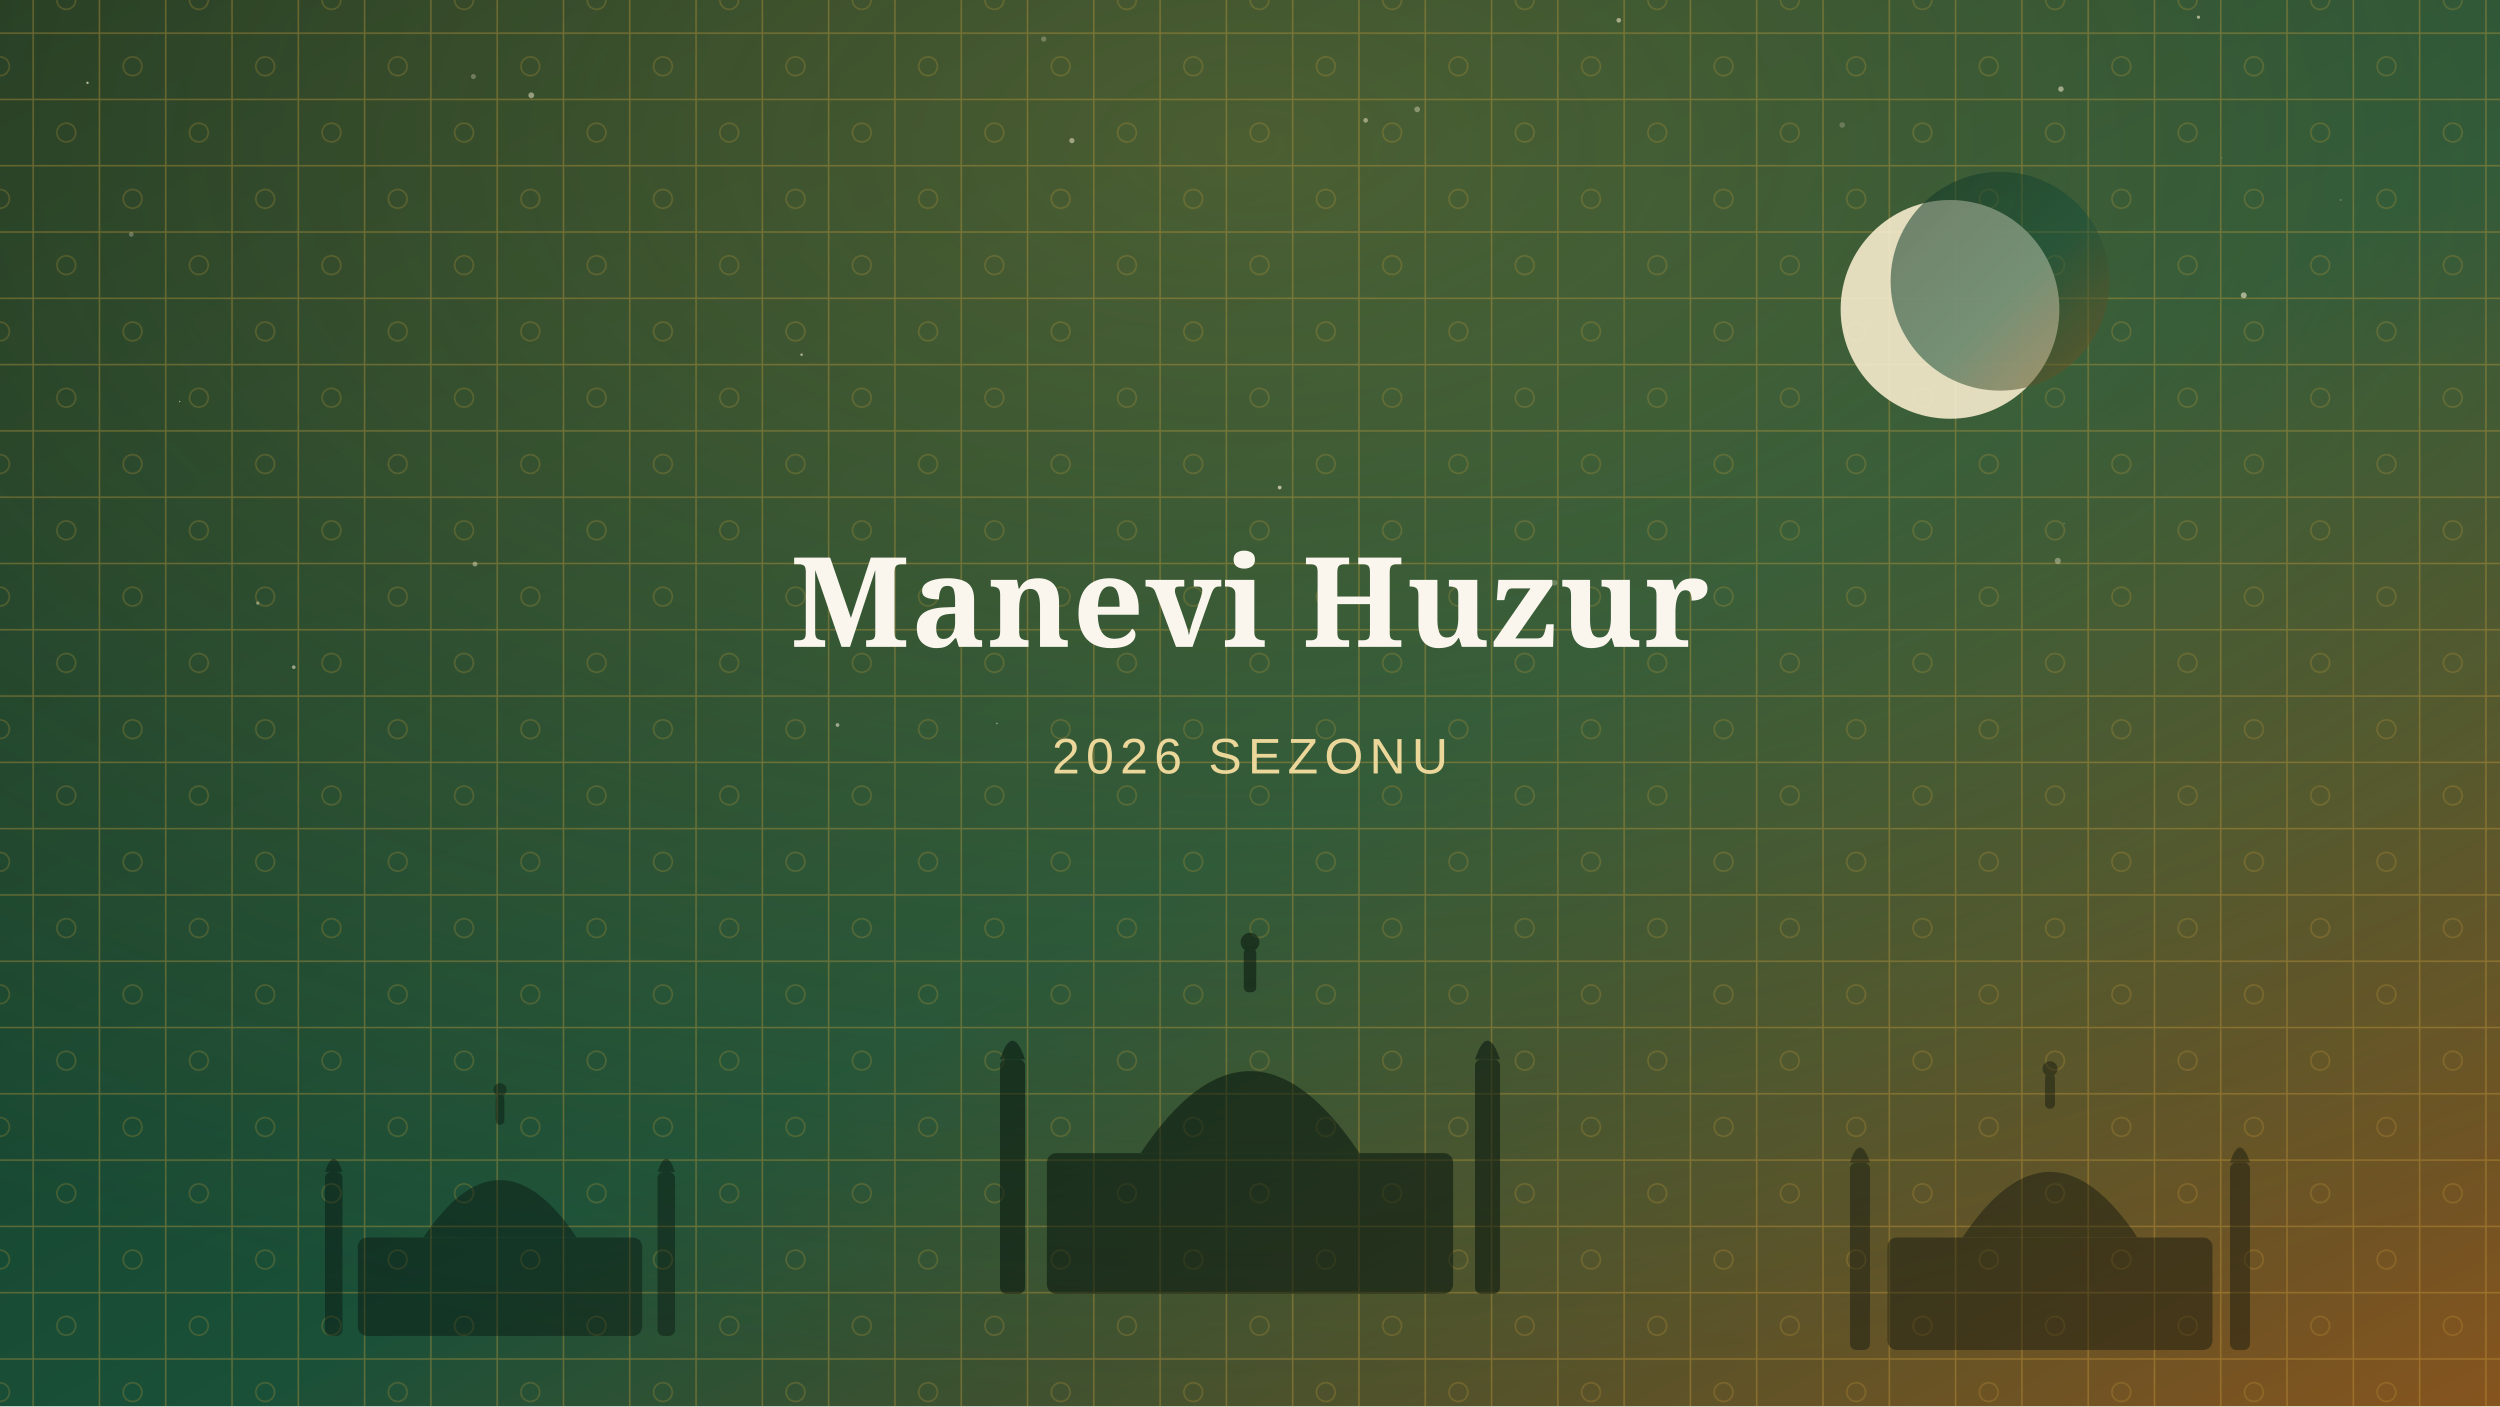
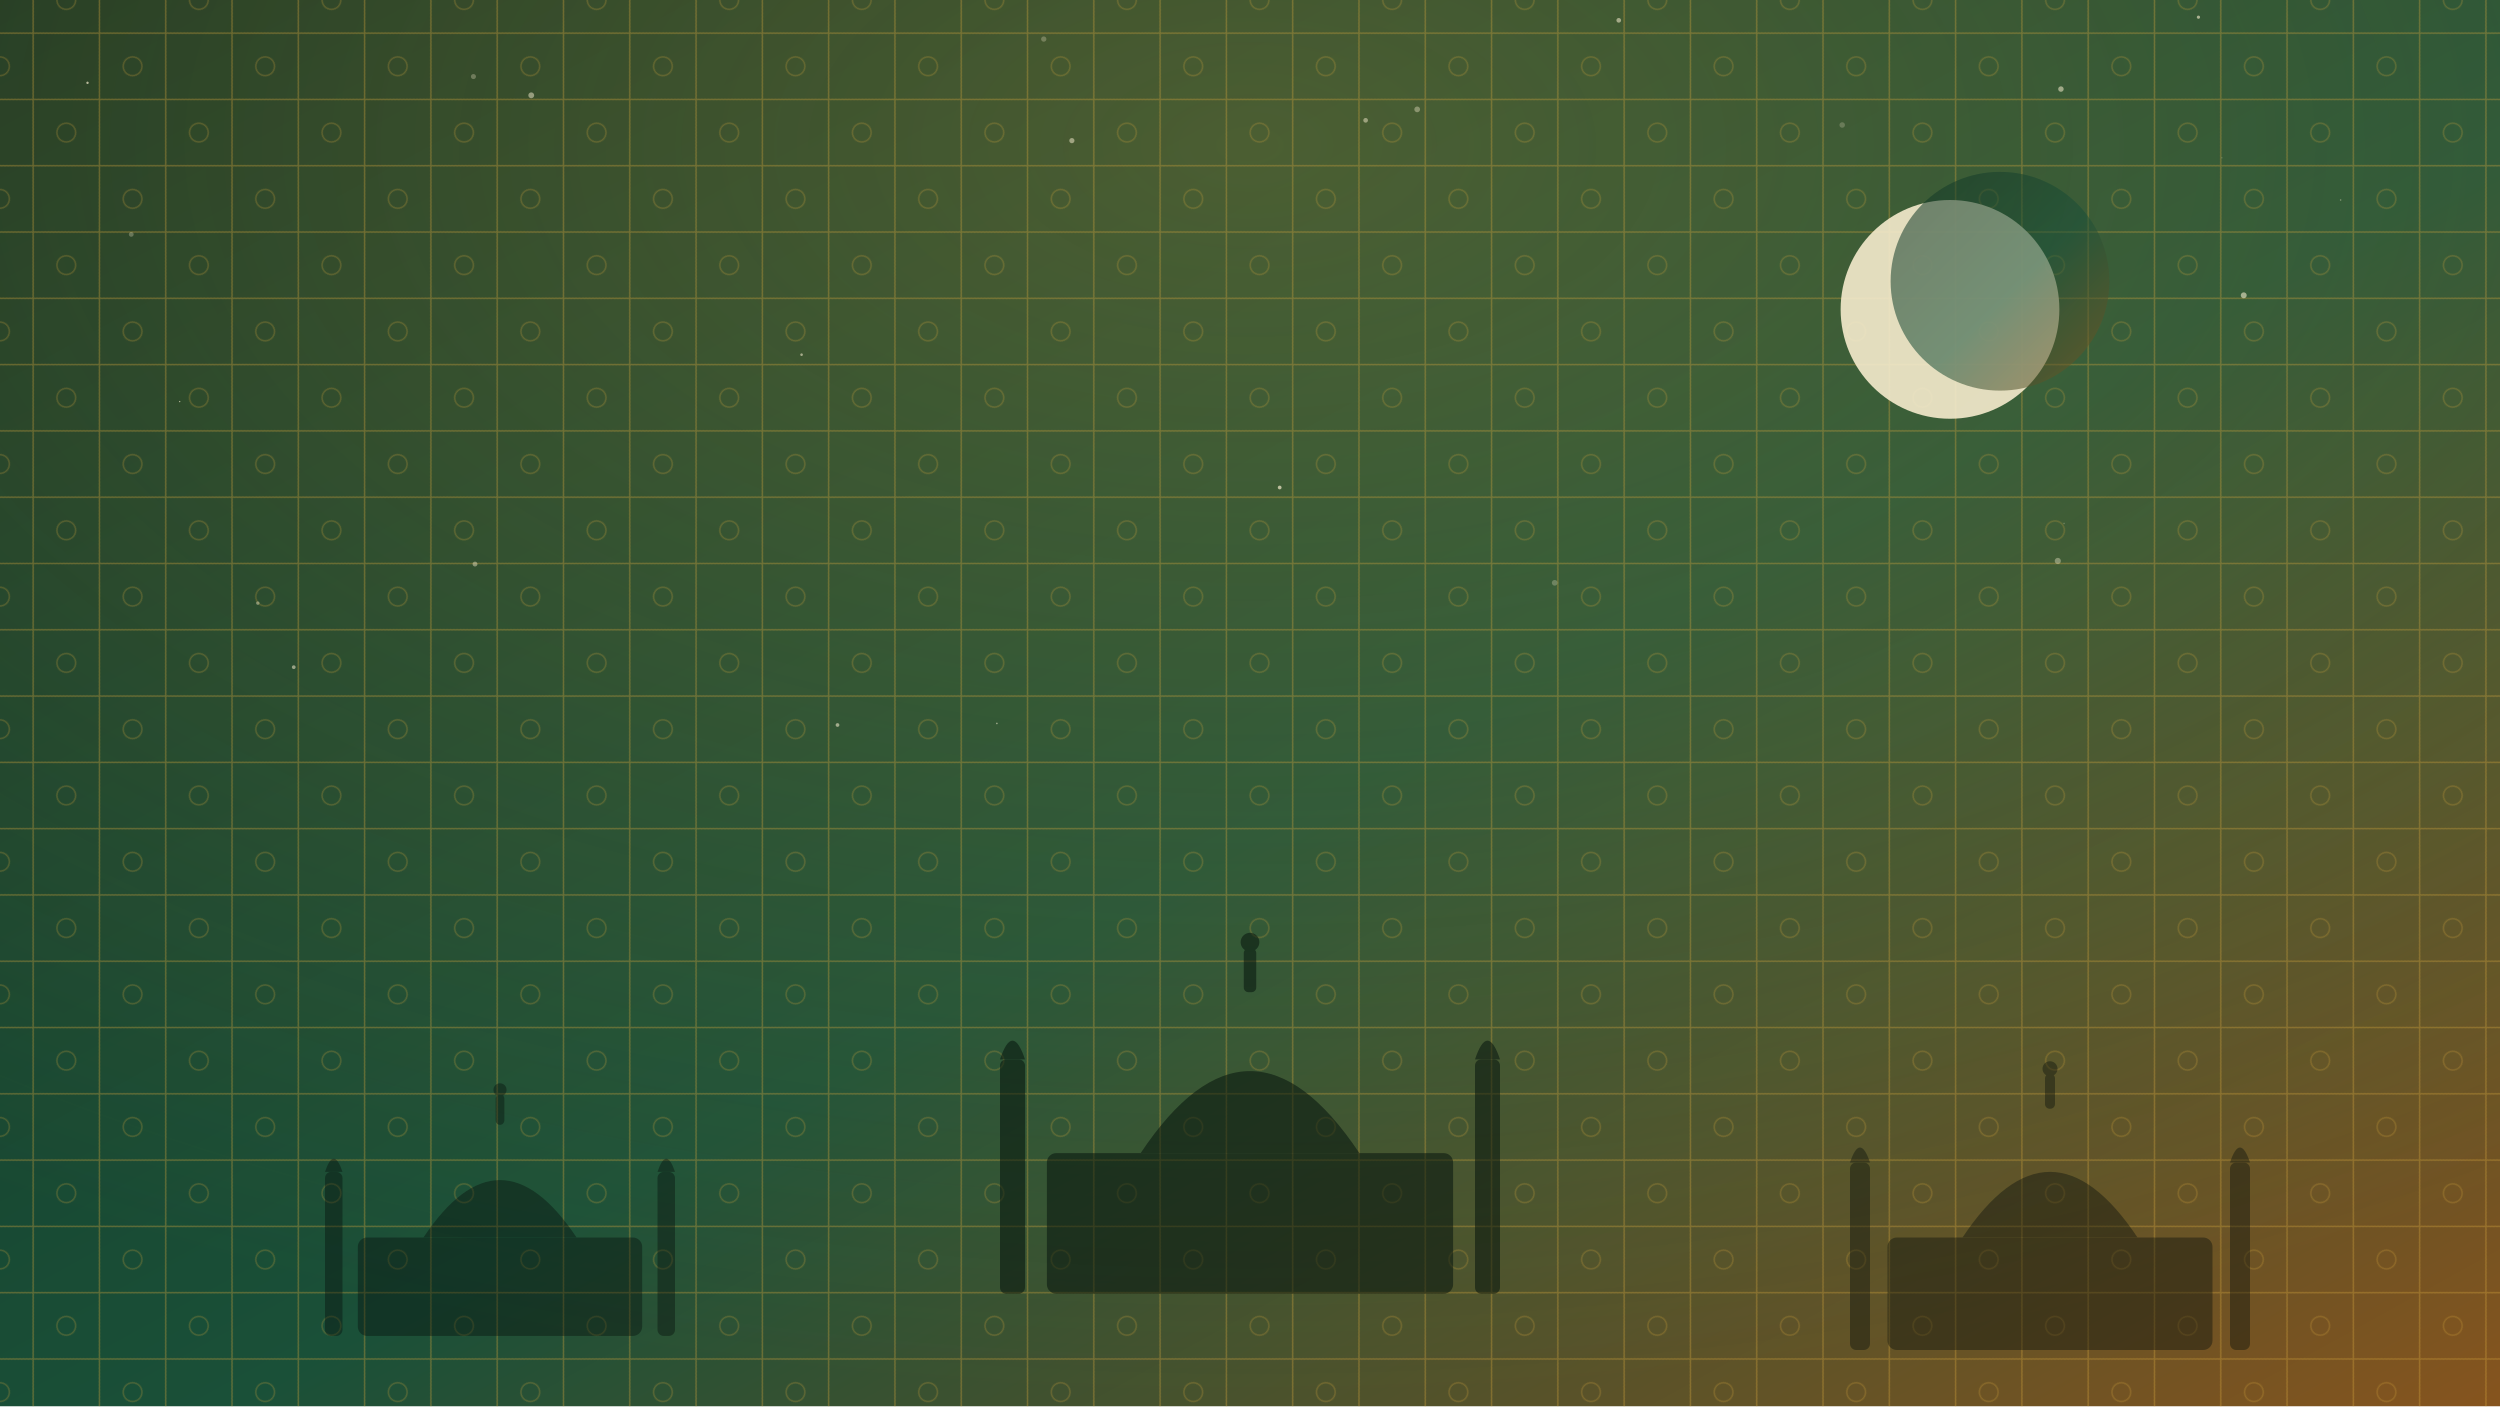
<svg xmlns="http://www.w3.org/2000/svg" width="1600" height="900" viewBox="0 0 1600 900" role="img">
  <defs>
    <linearGradient id="g9" x1="0" y1="0" x2="1" y2="1">
      <stop offset="0" stop-color="#113222" />
      <stop offset="0.55" stop-color="#1a5038" />
      <stop offset="1" stop-color="#86541e" />
    </linearGradient>
    <radialGradient id="g9g" cx="0.5" cy="0.1" r="0.9">
      <stop offset="0" stop-color="#d4a53d" stop-opacity="0.28" />
      <stop offset="1" stop-color="#d4a53d" stop-opacity="0" />
    </radialGradient>
    <pattern id="g9p" width="60" height="60" patternUnits="userSpaceOnUse" patternTransform="rotate(45)">
      <path d="M30 0 L60 30 L30 60 L0 30 Z" fill="none" stroke="#d4a53d" stroke-width="1" opacity="0.35" />
      <circle cx="30" cy="30" r="6" fill="none" stroke="#d4a53d" stroke-width="1" opacity="0.25" />
    </pattern>
  </defs>
  <rect width="1600" height="900" fill="url(#g9)" />
  <rect width="1600" height="900" fill="url(#g9p)" />
  <rect width="1600" height="900" fill="url(#g9g)" />
  <circle cx="536" cy="464" r="1.20" fill="#f5ebcd" opacity="0.57" />
  <circle cx="1317" cy="359" r="1.98" fill="#f5ebcd" opacity="0.39" />
  <circle cx="115" cy="257" r="0.44" fill="#f5ebcd" opacity="0.69" />
  <circle cx="1179" cy="80" r="1.77" fill="#f5ebcd" opacity="0.23" />
  <circle cx="340" cy="61" r="1.88" fill="#f5ebcd" opacity="0.50" />
  <circle cx="304" cy="361" r="1.56" fill="#f5ebcd" opacity="0.44" />
  <circle cx="1407" cy="11" r="1.04" fill="#f5ebcd" opacity="0.61" />
  <circle cx="1436" cy="189" r="1.90" fill="#f5ebcd" opacity="0.59" />
  <circle cx="1321" cy="335" r="0.50" fill="#f5ebcd" opacity="0.28" />
  <circle cx="686" cy="90" r="1.67" fill="#f5ebcd" opacity="0.51" />
  <circle cx="874" cy="77" r="1.50" fill="#f5ebcd" opacity="0.49" />
  <circle cx="1036" cy="13" r="1.50" fill="#f5ebcd" opacity="0.55" />
  <circle cx="84" cy="150" r="1.54" fill="#f5ebcd" opacity="0.29" />
  <circle cx="1319" cy="57" r="1.76" fill="#f5ebcd" opacity="0.54" />
  <circle cx="513" cy="227" r="0.85" fill="#f5ebcd" opacity="0.57" />
  <circle cx="668" cy="25" r="1.70" fill="#f5ebcd" opacity="0.28" />
  <circle cx="638" cy="463" r="0.54" fill="#f5ebcd" opacity="0.57" />
  <circle cx="819" cy="312" r="1.21" fill="#f5ebcd" opacity="0.69" />
  <circle cx="303" cy="49" r="1.62" fill="#f5ebcd" opacity="0.30" />
  <circle cx="1498" cy="128" r="0.50" fill="#f5ebcd" opacity="0.42" />
  <circle cx="1422" cy="101" r="0.44" fill="#f5ebcd" opacity="0.24" />
  <circle cx="56" cy="53" r="0.77" fill="#f5ebcd" opacity="0.69" />
  <circle cx="165" cy="386" r="1.11" fill="#f5ebcd" opacity="0.42" />
  <circle cx="188" cy="427" r="1.21" fill="#f5ebcd" opacity="0.54" />
  <circle cx="995" cy="373" r="1.82" fill="#f5ebcd" opacity="0.28" />
  <circle cx="907" cy="70" r="1.84" fill="#f5ebcd" opacity="0.39" />
  <ellipse cx="1248" cy="198" rx="70" ry="70" fill="#f5ebcd" opacity="0.9" />
  <ellipse cx="1280" cy="180" rx="70" ry="70" fill="url(#g9)" opacity="0.55" />
  <g fill="#06140d" opacity="0.55">
    <rect x="670" y="738" width="260" height="90" rx="6" />
    <path d="M 730 738                Q 800 633 870 738 Z" />
    <rect x="796" y="607" width="8" height="28" rx="3" />
    <circle cx="800" cy="603" r="6" />
    <rect x="640" y="678" width="16" height="150" rx="4" />
    <path d="M 640 678 q 8 -24 16 0 Z" />
    <rect x="944" y="678" width="16" height="150" rx="4" />
    <path d="M 944 678 q 8 -24 16 0 Z" />
  </g>
  <g fill="#040d09" opacity="0.4">
    <rect x="229" y="792" width="182" height="63" rx="6" />
    <path d="M 271 792                Q 320 718.5 369 792 Z" />
    <rect x="317.2" y="700.3" width="5.6" height="19.6" rx="3" />
    <circle cx="320" cy="697.5" r="4.2" />
    <rect x="208" y="750" width="11.2" height="105" rx="4" />
    <path d="M 208 750 q 5.6 -16.8 11.2 0 Z" />
    <rect x="420.8" y="750" width="11.2" height="105" rx="4" />
    <path d="M 420.8 750 q 5.6 -16.8 11.2 0 Z" />
  </g>
  <g fill="#040d09" opacity="0.4">
    <rect x="1208" y="792" width="208" height="72" rx="6" />
    <path d="M 1256 792                Q 1312 708 1368 792 Z" />
    <rect x="1308.8" y="687.2" width="6.4" height="22.4" rx="3" />
    <circle cx="1312" cy="684" r="4.8" />
    <rect x="1184" y="744" width="12.8" height="120" rx="4" />
    <path d="M 1184 744 q 6.4 -19.2 12.8 0 Z" />
    <rect x="1427.2" y="744" width="12.8" height="120" rx="4" />
    <path d="M 1427.2 744 q 6.4 -19.2 12.8 0 Z" />
  </g>
-   <text x="800" y="414" text-anchor="middle" font-family="Georgia, serif" font-size="80" fill="#faf6ee" font-weight="700" letter-spacing="1">Manevi Huzur</text>
-   <text x="800" y="495" text-anchor="middle" font-family="Arial, sans-serif" font-size="32" fill="#ecd79b" letter-spacing="4" text-transform="uppercase">2026 SEZONU</text>
</svg>
